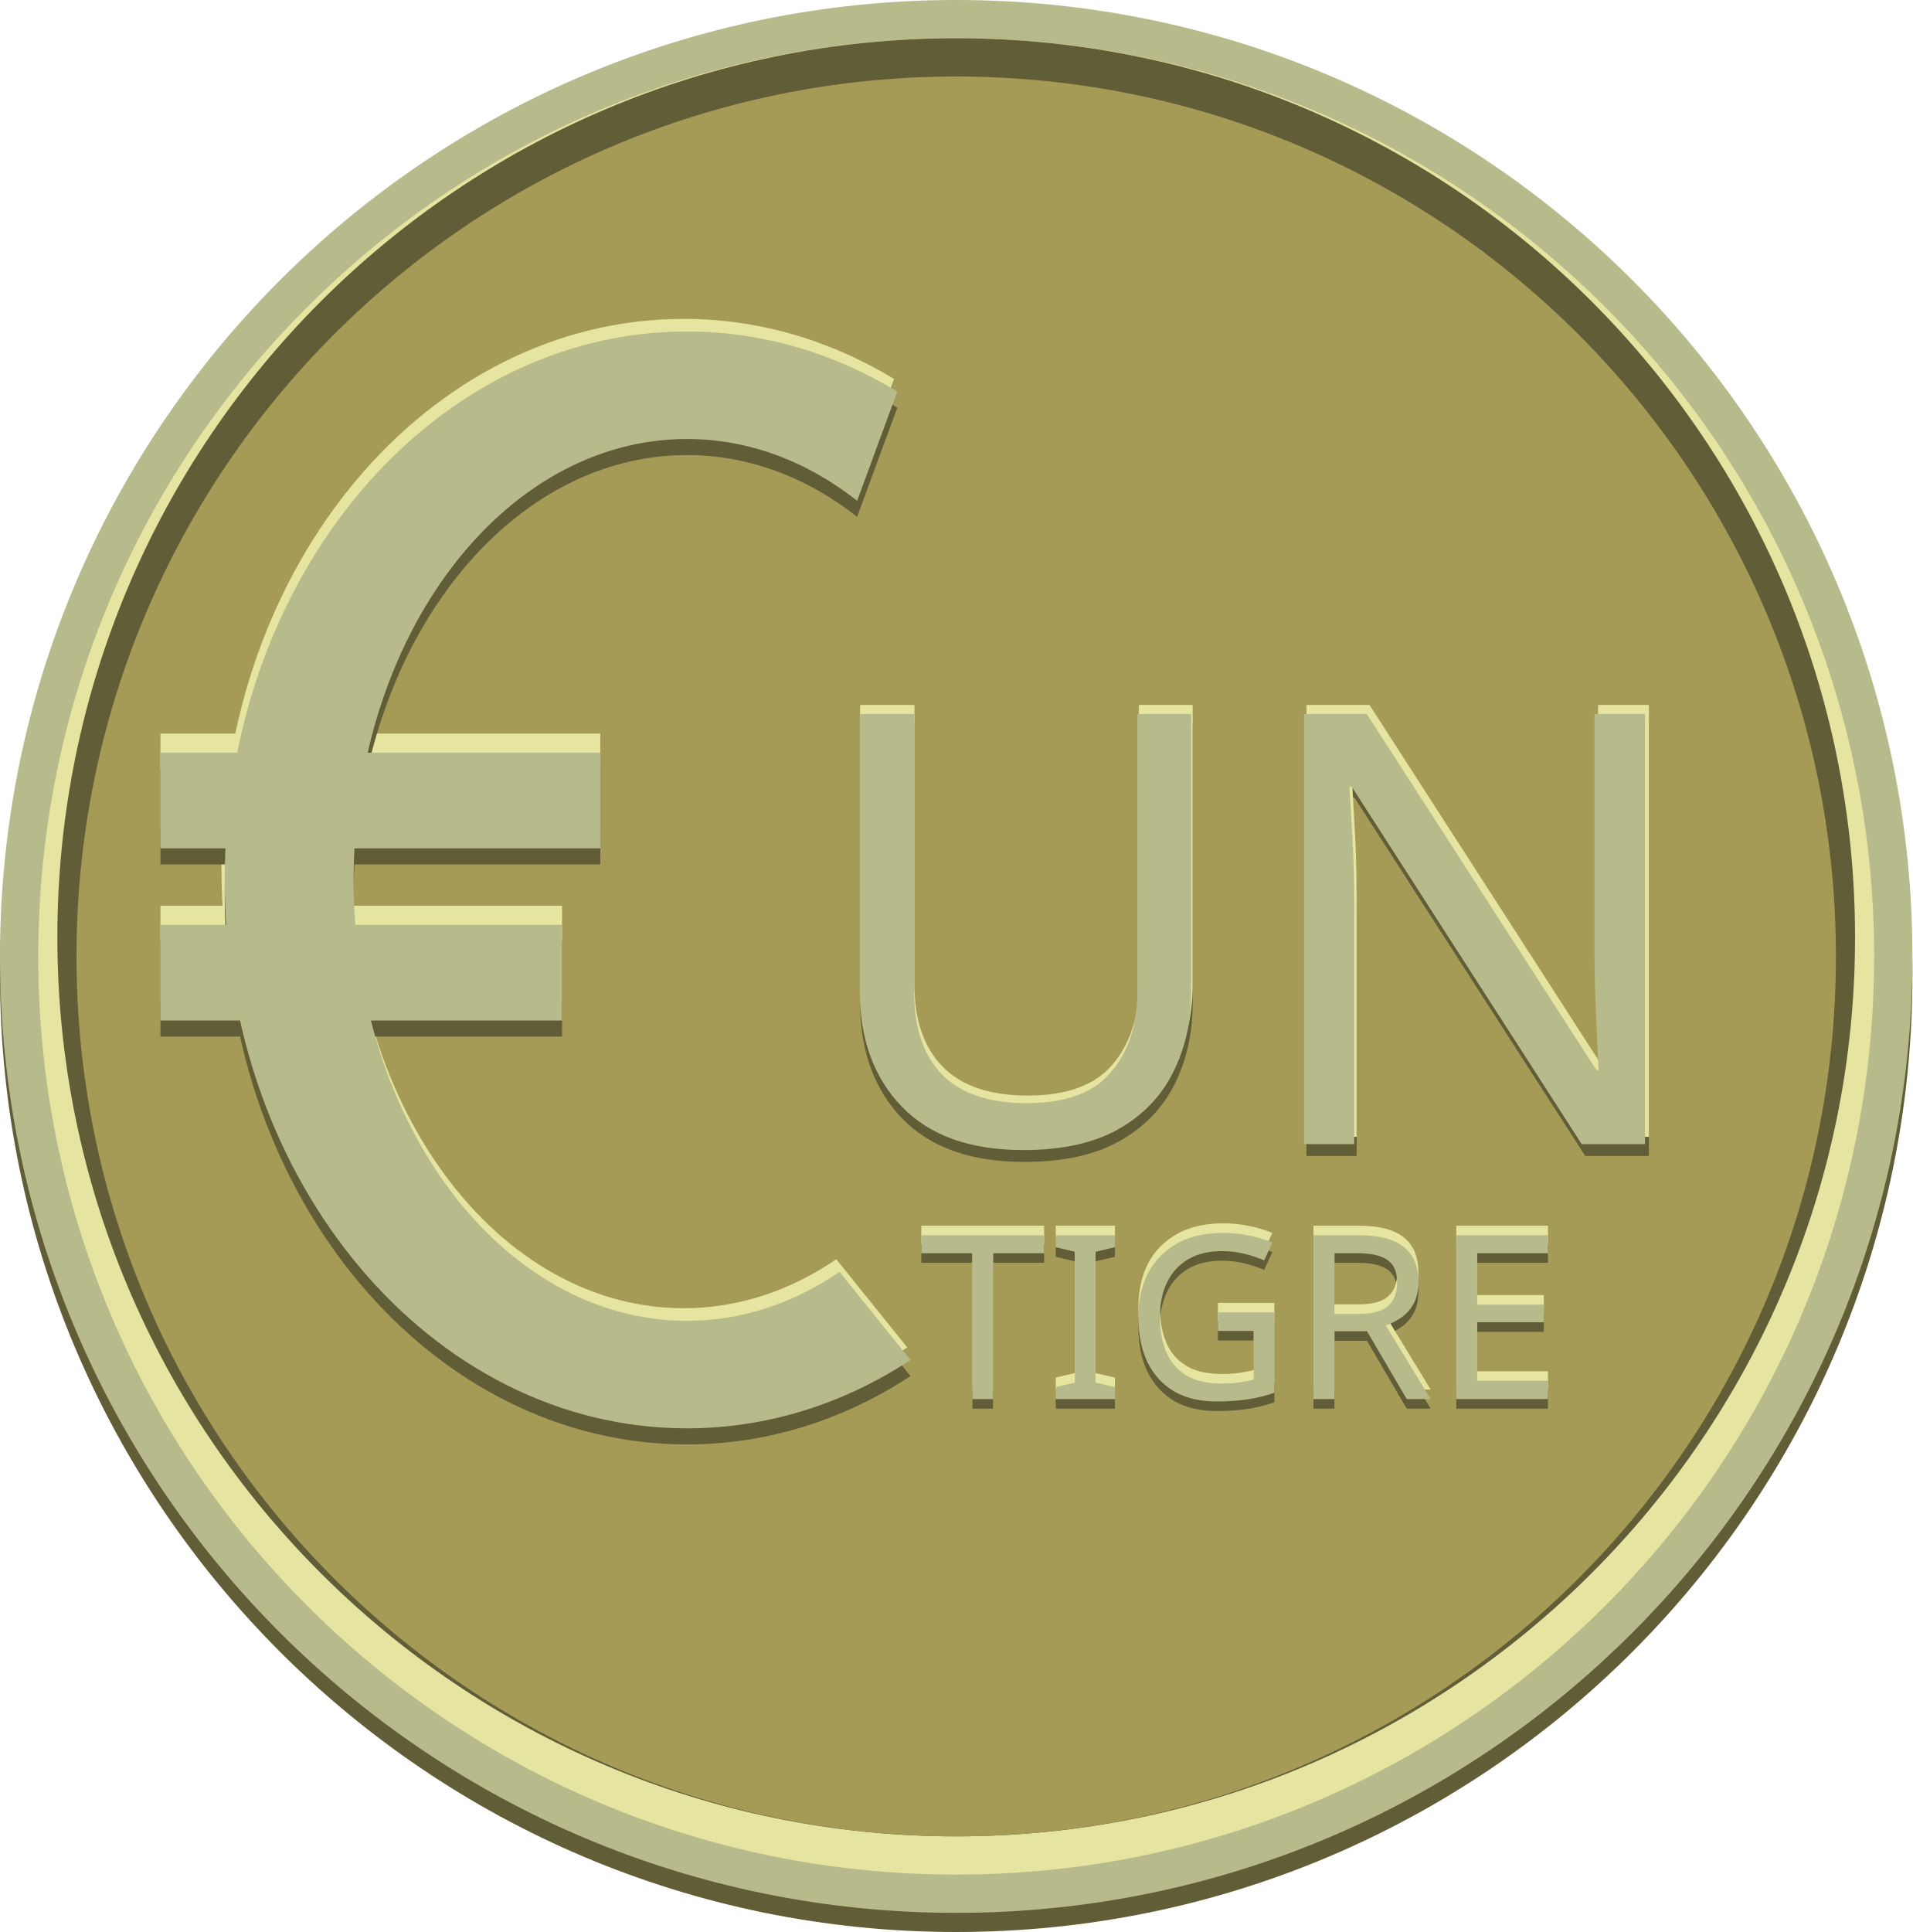
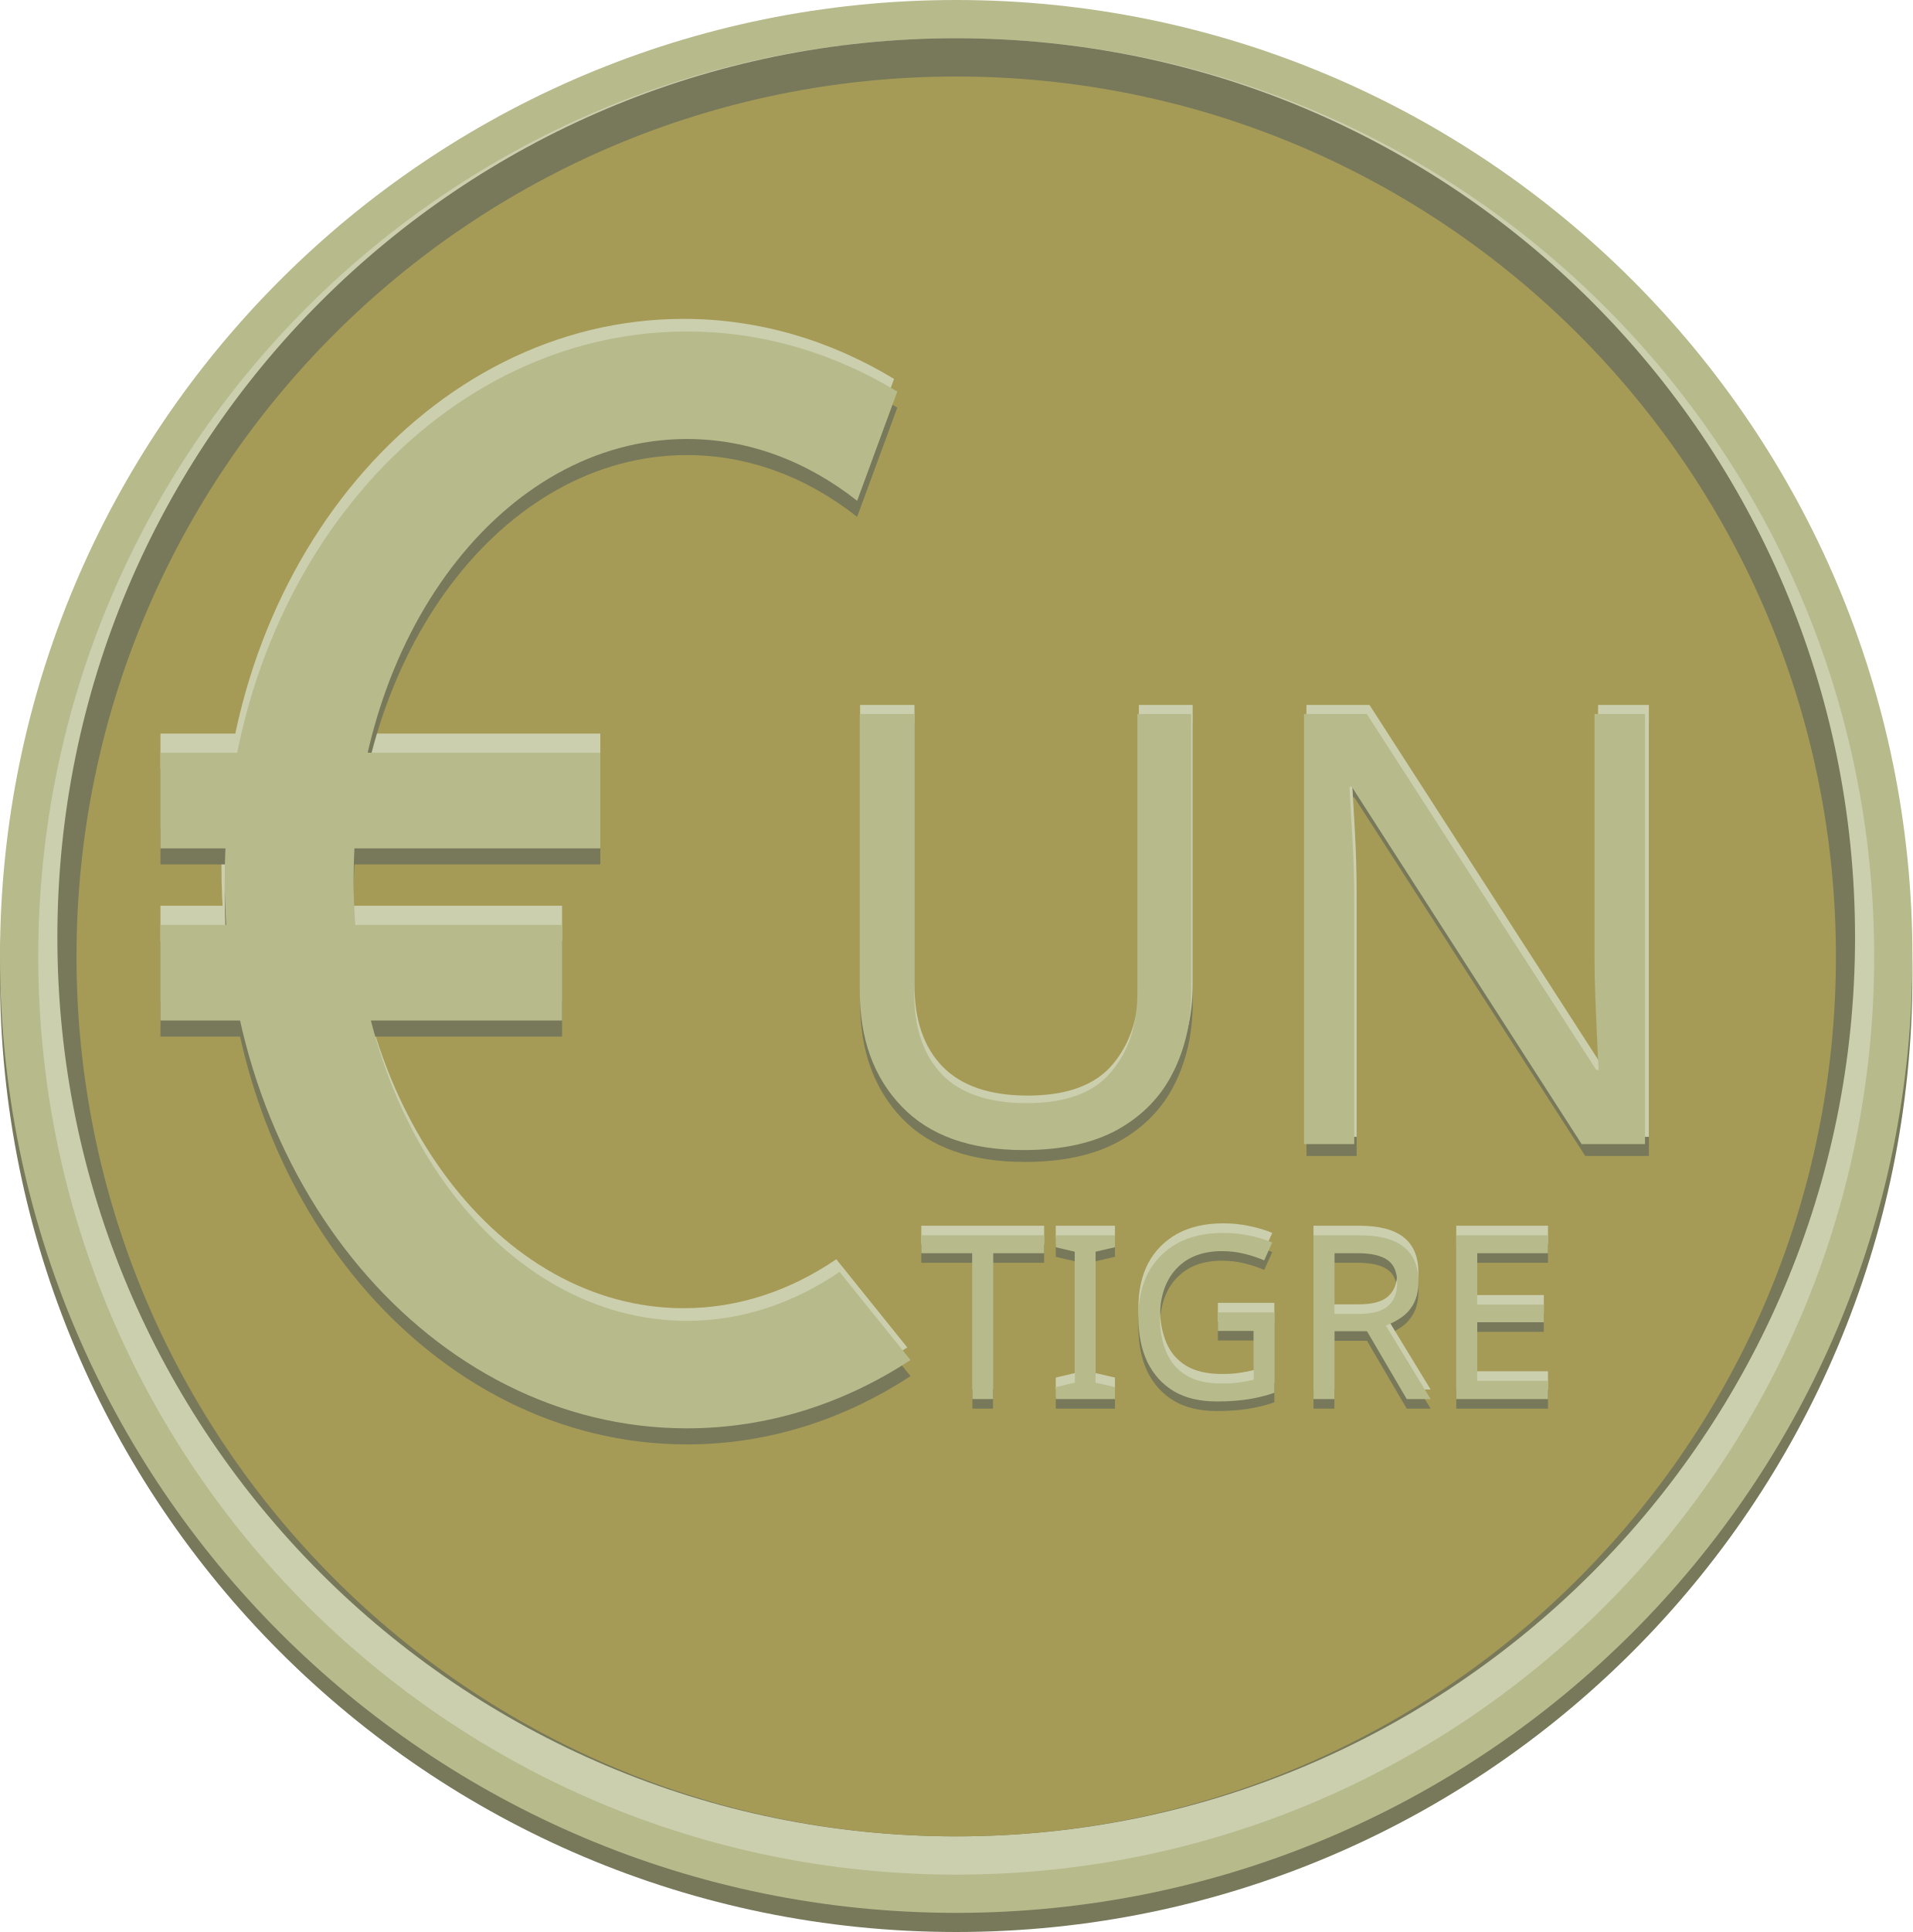
<svg xmlns="http://www.w3.org/2000/svg" id="Calque_2" data-name="Calque 2" viewBox="0 0 100 101">
  <defs>
    <style>
      .cls-1, .cls-2, .cls-3 {
-         fill: #615d37;
+         fill: #77795a;
      }

-       .cls-1, .cls-4 {
-         font-size: 31.63px;
-       }
- 
-       .cls-1, .cls-4, .cls-3, .cls-5, .cls-6, .cls-7 {
+       .cls-1, .cls-3, .cls-4, .cls-5, .cls-6, .cls-7 {
        font-family: RobotoSlab-Regular, 'Roboto Slab';
        font-variation-settings: 'wght' 400;
      }

-       .cls-8, .cls-4, .cls-6 {
-         fill: #e5e4a1;
-       }
- 
-       .cls-3, .cls-5, .cls-6 {
+       .cls-1, .cls-5, .cls-6 {
        font-size: 12px;
      }

-       .cls-9, .cls-5, .cls-7 {
+       .cls-8, .cls-4, .cls-5 {
+         fill: #cccfae;
+       }
+ 
+       .cls-3, .cls-4 {
+         font-size: 31.63px;
+       }
+ 
+       .cls-9, .cls-6, .cls-7 {
        fill: #b7ba8b;
+       }
+ 
+       .cls-7 {
+         font-size: 31.48px;
      }

      .cls-10 {
        fill: #a59b56;
-       }
- 
-       .cls-7 {
-         font-size: 31.48px;
      }
    </style>
  </defs>
  <g id="Euro_final">
    <g>
      <circle class="cls-2" cx="50" cy="51" r="50" />
      <circle class="cls-9" cx="50" cy="50" r="50" />
      <circle class="cls-8" cx="50" cy="50" r="48" />
      <circle class="cls-2" cx="50" cy="49" r="47" />
      <circle class="cls-10" cx="50" cy="50" r="46" />
      <g>
-         <text class="cls-3" transform="translate(48.05 73.64)">
+         <text class="cls-1" transform="translate(48.05 73.64)">
          <tspan x="0" y="0">TIGRE</tspan>
        </text>
-         <text class="cls-6" transform="translate(48.05 72.64)">
+         <text class="cls-5" transform="translate(48.05 72.64)">
          <tspan x="0" y="0">TIGRE</tspan>
        </text>
-         <text class="cls-5" transform="translate(48.05 73.14)">
+         <text class="cls-6" transform="translate(48.05 73.14)">
          <tspan x="0" y="0">TIGRE</tspan>
        </text>
      </g>
      <g>
-         <text class="cls-1" transform="translate(42.13 60.43)">
+         <text class="cls-3" transform="translate(42.13 60.43)">
          <tspan x="0" y="0">UN</tspan>
        </text>
        <text class="cls-4" transform="translate(42.13 59.43)">
          <tspan x="0" y="0">UN</tspan>
        </text>
        <text class="cls-7" transform="translate(42.13 59.81)">
          <tspan x="0" y="0">UN</tspan>
        </text>
      </g>
      <g>
        <rect class="cls-8" x="8.39" y="38.35" width="23" height="5" />
        <rect class="cls-8" x="8.39" y="47.35" width="21" height="5" />
        <path class="cls-8" d="M43.73,65.83c-2.39,1.63-5.1,2.56-7.98,2.56-9.63,0-17.43-10.32-17.43-23.05s7.8-23.05,17.43-23.05c3.25,0,6.3,1.18,8.9,3.23l2.1-5.71c-3.3-2-7.04-3.14-11-3.14-13.35,0-24.17,12.84-24.17,28.67s10.82,28.67,24.17,28.67c4.24,0,8.22-1.3,11.69-3.57l-3.71-4.61Z" />
      </g>
      <g>
        <rect class="cls-2" x="8.39" y="40.19" width="23" height="5" />
        <rect class="cls-2" x="8.39" y="49.19" width="21" height="5" />
        <path class="cls-2" d="M43.9,67.33c-2.39,1.63-5.1,2.56-7.98,2.56-9.63,0-17.43-10.32-17.43-23.05s7.8-23.05,17.43-23.05c3.25,0,6.3,1.18,8.9,3.23l2.1-5.71c-3.3-2-7.04-3.14-11-3.14-13.35,0-24.17,12.84-24.17,28.67s10.82,28.67,24.17,28.67c4.24,0,8.22-1.3,11.69-3.57l-3.71-4.61Z" />
      </g>
      <g>
        <rect class="cls-9" x="8.39" y="39.35" width="23" height="5" />
        <rect class="cls-9" x="8.39" y="48.35" width="21" height="5" />
        <path class="cls-9" d="M43.9,66.49c-2.39,1.63-5.1,2.56-7.98,2.56-9.63,0-17.43-10.32-17.43-23.05s7.8-23.05,17.43-23.05c3.25,0,6.3,1.18,8.9,3.23l2.1-5.71c-3.3-2-7.04-3.14-11-3.14-13.35,0-24.17,12.84-24.17,28.67s10.82,28.67,24.17,28.67c4.24,0,8.22-1.3,11.69-3.57l-3.71-4.61Z" />
      </g>
    </g>
  </g>
</svg>
